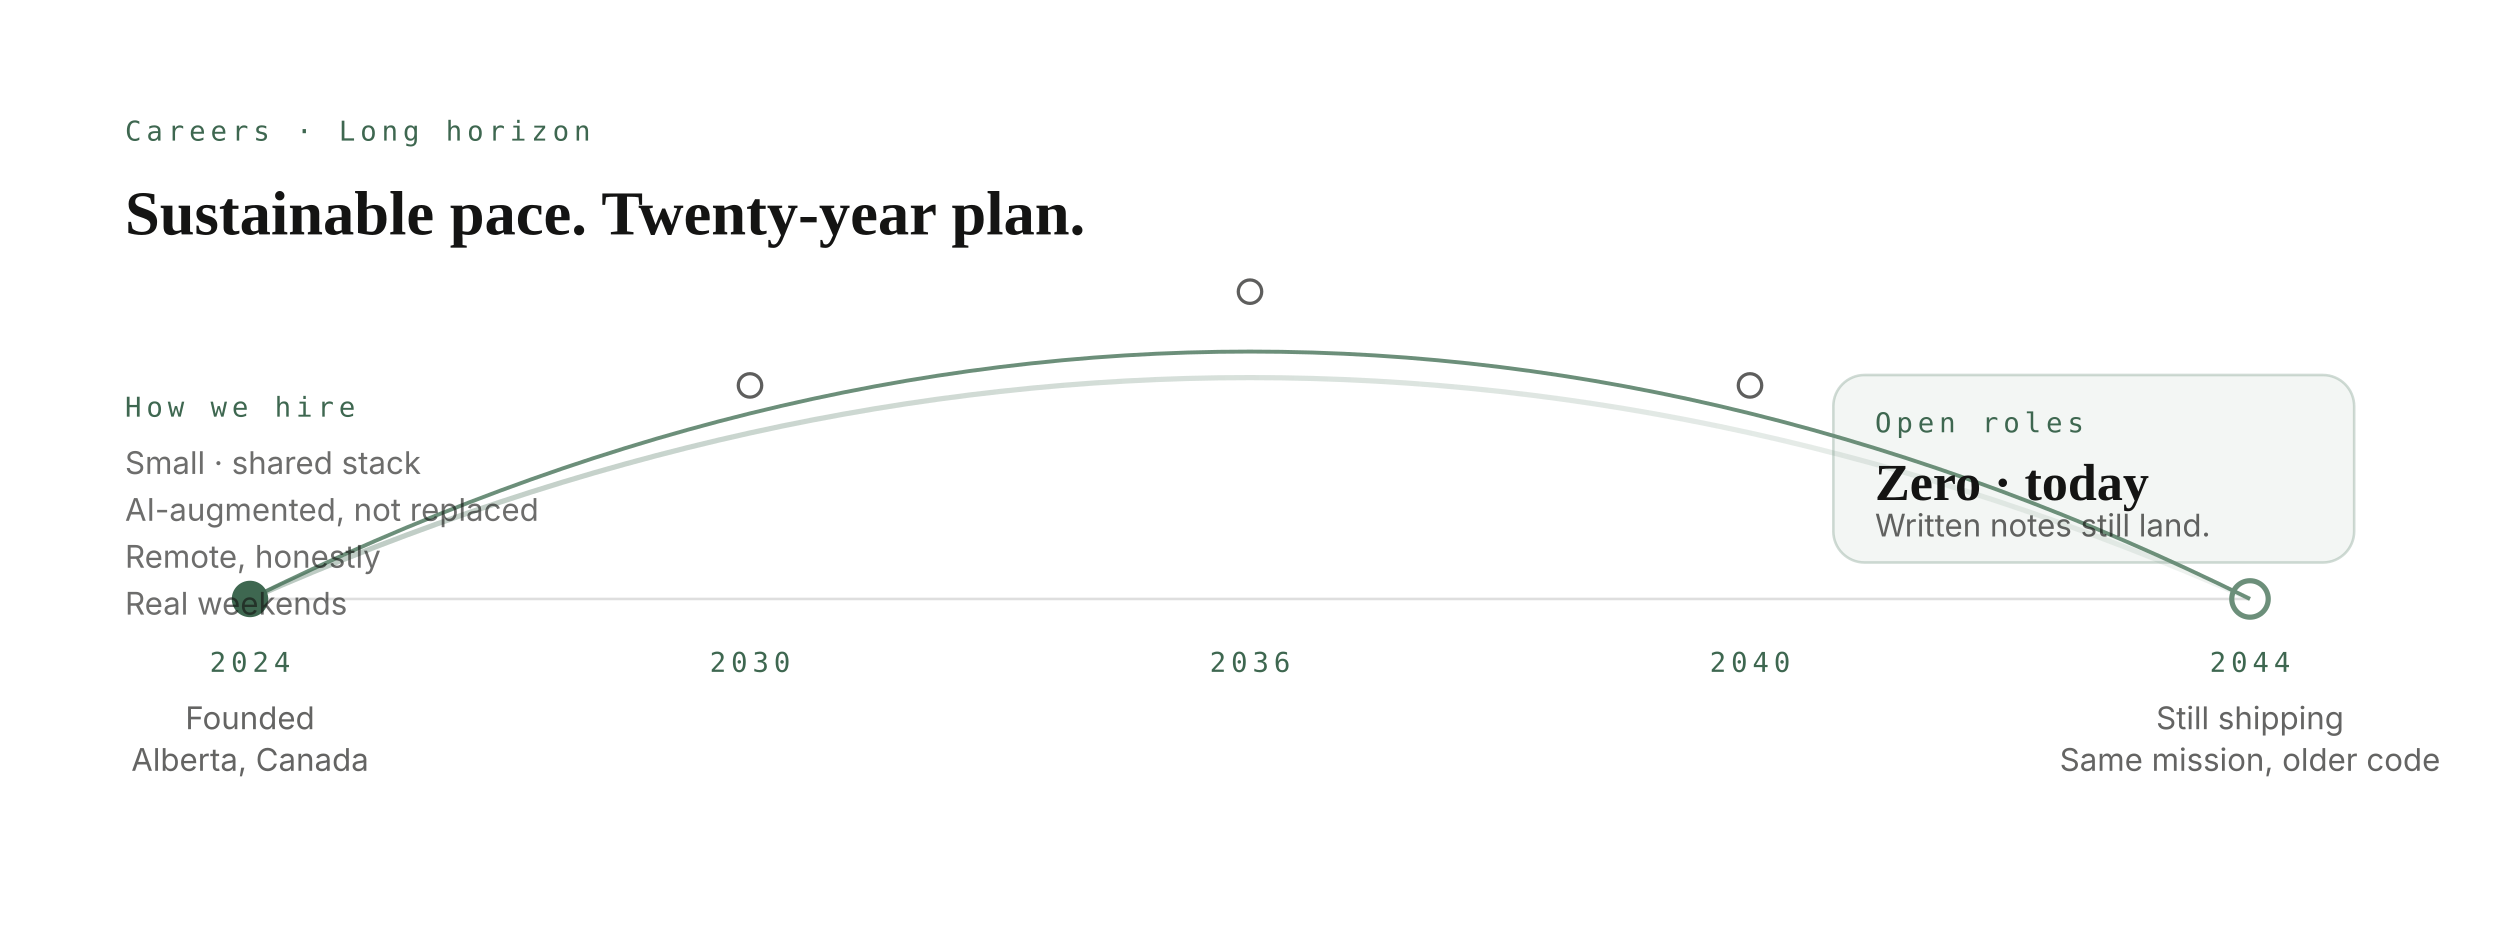
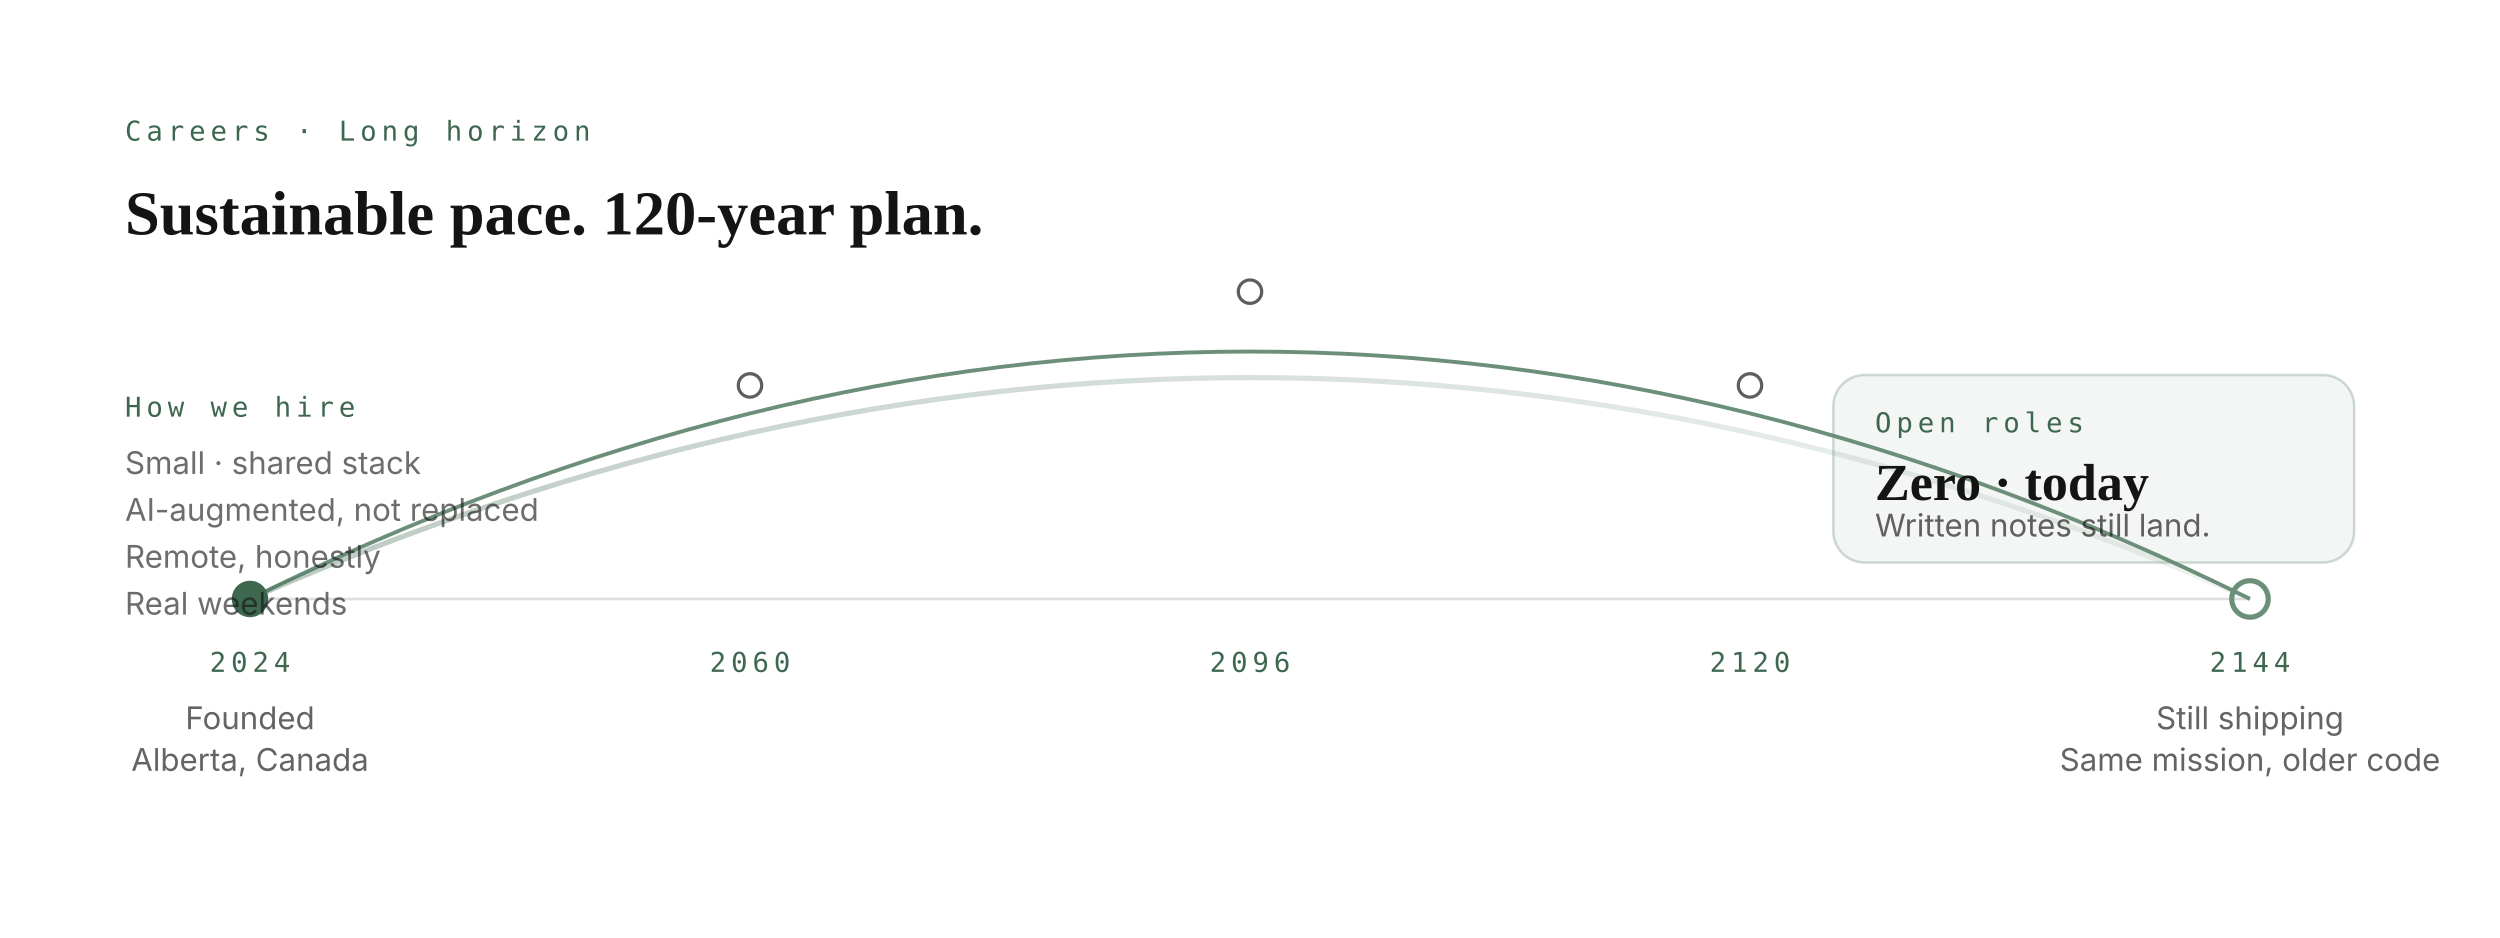
<svg xmlns="http://www.w3.org/2000/svg" viewBox="0 0 960 360" role="img" aria-labelledby="careers-horizon-title careers-horizon-desc">
  <defs>
    <style>
      .ink   { fill: #141413; }
      .ink-d { fill: rgba(20,20,19,0.62); }
      .ink-f { fill: rgba(20,20,19,0.38); }
      .mint  { fill: #6c8f7a; }
      .mint-i{ fill: #3e6750; }
      .s-ink { stroke: rgba(20,20,19,0.68); fill: none; }
      .s-mint{ stroke: #6c8f7a; fill: none; }
      .s-faint{stroke: rgba(20,20,19,0.14); fill: none; }
      .label { font-family: -apple-system, system-ui, "Segoe UI", sans-serif; font-size: 12px; fill: rgba(20,20,19,0.66); }
      .mono  { font-family: ui-monospace, SFMono-Regular, Menlo, Consolas, monospace; font-size: 10.5px; letter-spacing: 0.18em; text-transform: uppercase; fill: #3e6750; }
      .serif { font-family: ui-serif, Georgia, "Times New Roman", serif; font-weight: 600; fill: #141413; }
    </style>
    <linearGradient id="arcFade" x1="0" y1="0" x2="1" y2="0">
      <stop offset="0%" stop-color="#3e6750" stop-opacity="1" />
      <stop offset="100%" stop-color="#6c8f7a" stop-opacity="0.32" />
    </linearGradient>
  </defs>
  <text class="mono" x="48" y="54">Careers · Long horizon</text>
-   <text class="serif" x="48" y="90" font-size="24">Sustainable pace. Twenty-year plan.</text>
+   <text class="serif" x="48" y="90" font-size="24">Sustainable pace. 120-year plan.</text>
  <line x1="96" y1="230" x2="864" y2="230" class="s-faint" stroke-width="1" />
  <path d="M96,230 Q480,40 864,230" class="s-mint" stroke-width="1.5" fill="none" />
  <path d="M96,230 Q480,60 864,230" stroke="url(#arcFade)" stroke-width="2" fill="none" opacity="0.35" />
  <g>
    <circle cx="96" cy="230" r="7" class="mint-i" />
    <circle cx="288" cy="148" r="4.5" class="s-ink" stroke-width="1.25" fill="#faf9f5" />
    <circle cx="480" cy="112" r="4.5" class="s-ink" stroke-width="1.25" fill="#faf9f5" />
    <circle cx="672" cy="148" r="4.5" class="s-ink" stroke-width="1.25" fill="#faf9f5" />
    <circle cx="864" cy="230" r="7" class="s-mint" stroke-width="2" fill="#faf9f5" />
  </g>
  <g>
    <text class="mono" x="96" y="258" text-anchor="middle">2024</text>
-     <text class="mono" x="288" y="258" text-anchor="middle" fill="rgba(20,20,19,0.44)">2030</text>
-     <text class="mono" x="480" y="258" text-anchor="middle" fill="rgba(20,20,19,0.44)">2036</text>
-     <text class="mono" x="672" y="258" text-anchor="middle" fill="rgba(20,20,19,0.44)">2040</text>
-     <text class="mono" x="864" y="258" text-anchor="middle">2044</text>
+     <text class="mono" x="288" y="258" text-anchor="middle" fill="rgba(20,20,19,0.44)">2060</text>
+     <text class="mono" x="480" y="258" text-anchor="middle" fill="rgba(20,20,19,0.44)">2096</text>
+     <text class="mono" x="672" y="258" text-anchor="middle" fill="rgba(20,20,19,0.44)">2120</text>
+     <text class="mono" x="864" y="258" text-anchor="middle">2144</text>
  </g>
  <g>
    <text class="label" x="96" y="280" text-anchor="middle">Founded</text>
    <text class="label" x="96" y="296" text-anchor="middle" fill="rgba(20,20,19,0.42)">Alberta, Canada</text>
    <text class="label" x="864" y="280" text-anchor="middle">Still shipping</text>
    <text class="label" x="864" y="296" text-anchor="middle" fill="rgba(20,20,19,0.42)">Same mission, older code</text>
  </g>
  <g transform="translate(48,160)">
    <g class="mono">
      <text x="0" y="0">How we hire</text>
    </g>
    <g class="ink-d" font-family="-apple-system, system-ui, sans-serif" font-size="12">
      <text x="0" y="22">Small · shared stack</text>
      <text x="0" y="40">AI-augmented, not replaced</text>
      <text x="0" y="58">Remote, honestly</text>
      <text x="0" y="76">Real weekends</text>
    </g>
  </g>
  <g transform="translate(704,144)">
    <rect x="0" y="0" width="200" height="72" rx="12" fill="rgba(108,143,122,0.08)" stroke="rgba(108,143,122,0.32)" stroke-width="1" />
    <text class="mono" x="16" y="22">Open roles</text>
    <text class="serif" x="16" y="48" font-size="20">Zero · today</text>
    <text class="label" x="16" y="62">Written notes still land.</text>
  </g>
</svg>
